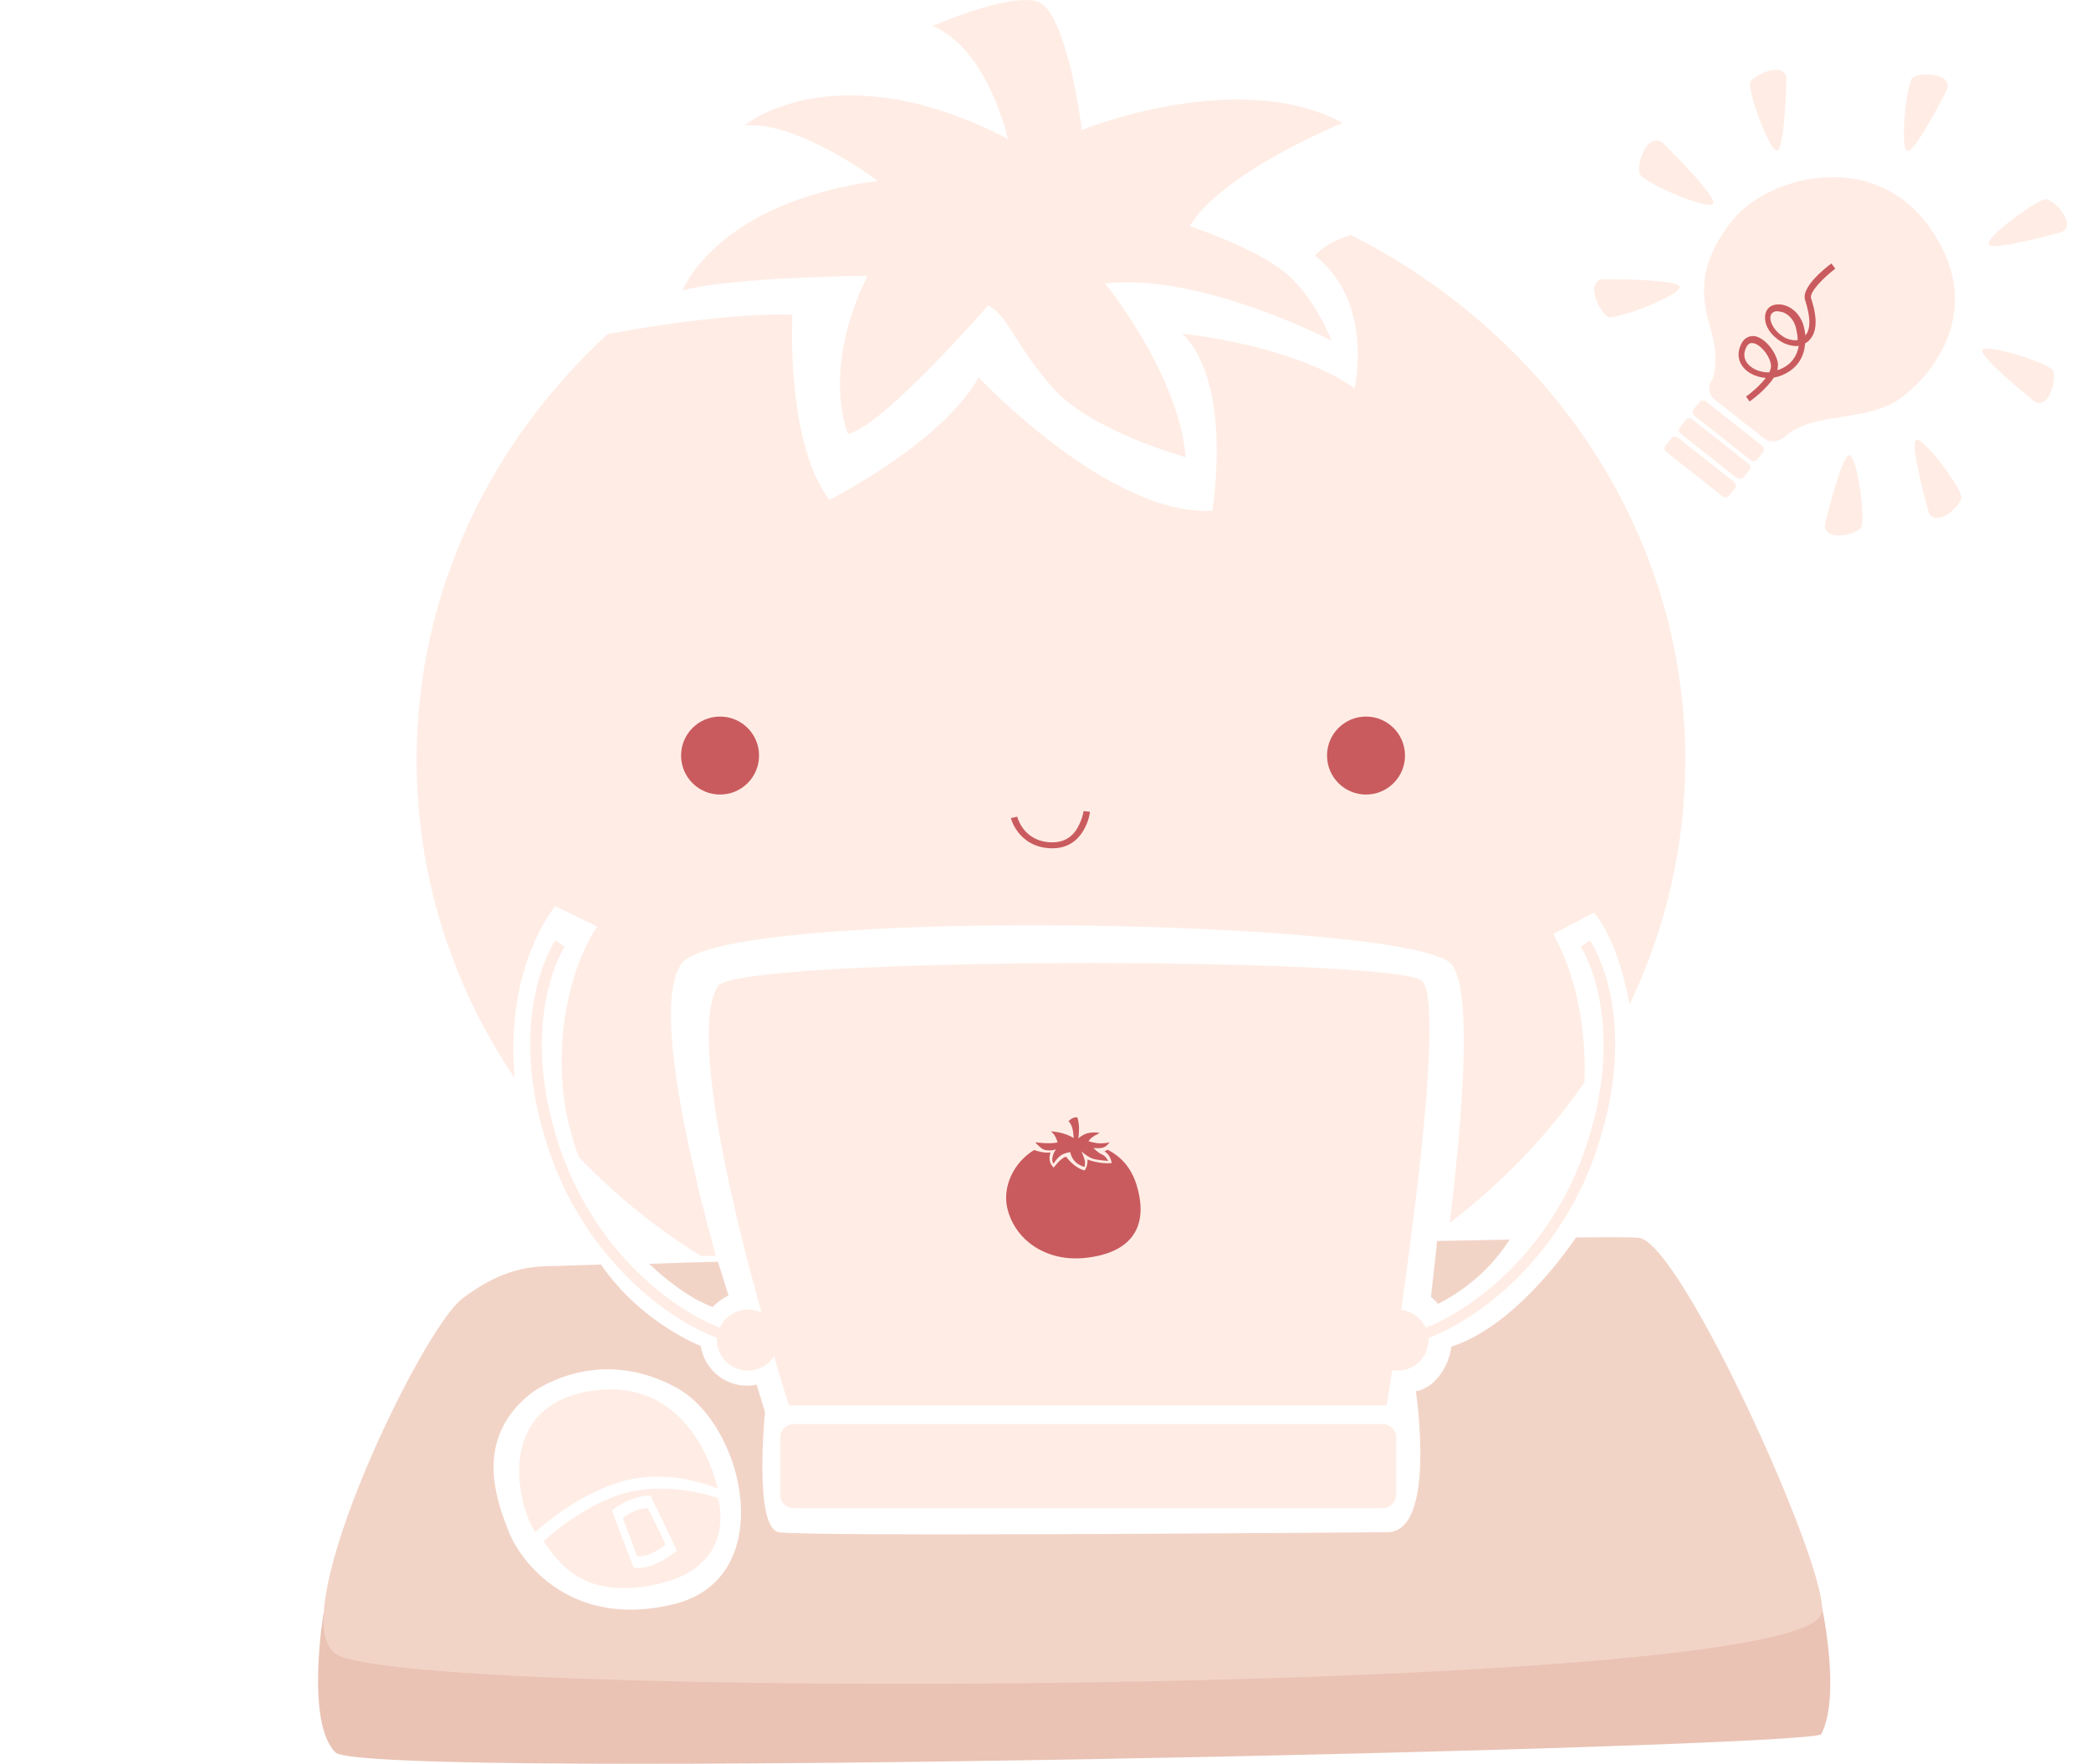
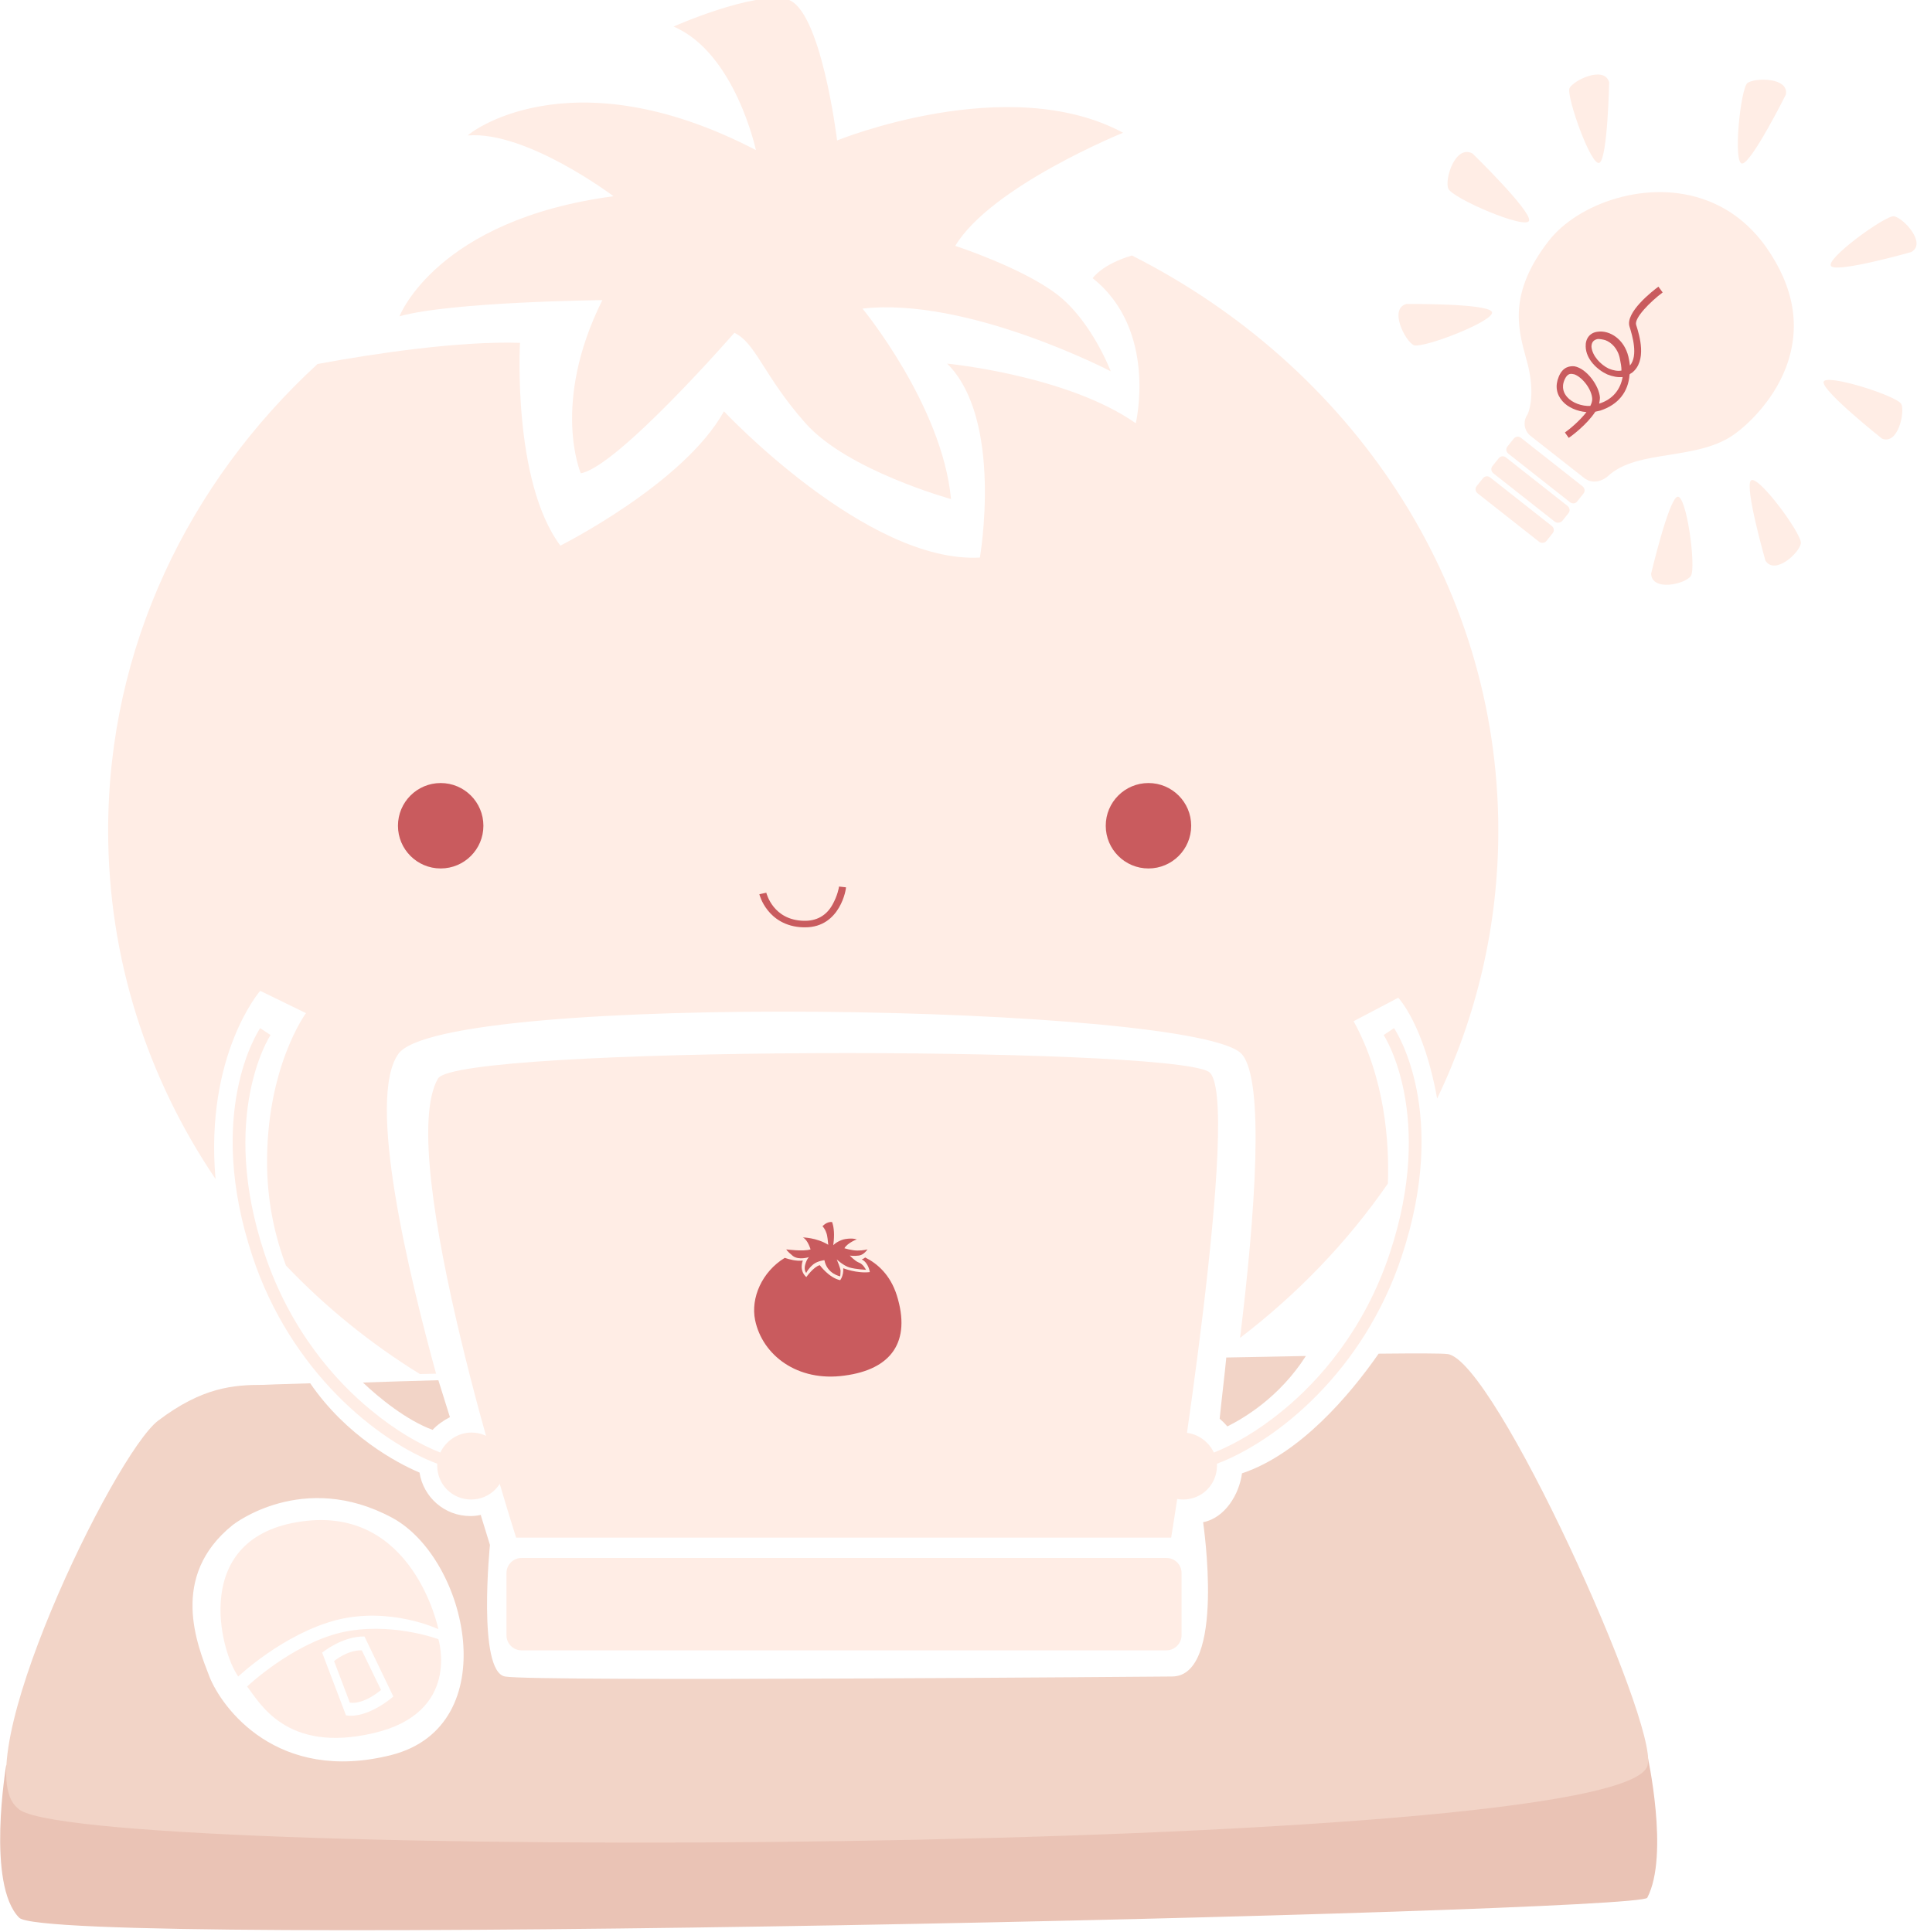
- <svg xmlns="http://www.w3.org/2000/svg" version="1.1" id="Layer_1" x="0px" y="0px" viewBox="0 678.5 595.3 502.1" enable-background="new 0 678.5 595.3 502.1" xml:space="preserve">
+ <svg xmlns="http://www.w3.org/2000/svg" version="1.1" id="Layer_1" x="0px" y="0px" viewBox="90.5 238.5 497.9 502.1" enable-background="new 90.5 238.5 497.9 502.1" xml:space="preserve">
  <g>
-     <path fill="#EAC3B5" d="M92.1,1137.8c0,0-5.2,31,3.4,39.6c8.2,8.2,420.9-1.3,423-5.2c5.8-11.1,0-37.2,0-37.2l-402.4,2.8   L92.1,1137.8L92.1,1137.8z" />
+     <path fill="#EAC3B5" d="M92.1,697.3c0,0-5.2,31,3.4,39.6c8.2,8.2,420.9-1.3,423-5.2c5.8-11.1,0-37.2,0-37.2l-402.4,2.8L92.1,697.3   L92.1,697.3z" />
    <g>
-       <path fill="#F2D4C7" d="M257.4,1036.1C257.5,1036.1,257.5,1036.1,257.4,1036.1C257.5,1036.1,257.5,1036.1,257.4,1036.1z" />
-       <path fill="#F2D4C7" d="M252,1036.2c1.8-0.1,3.6-0.1,5.5-0.2C255.6,1036.1,253.8,1036.2,252,1036.2z" />
-       <path fill="#F2D4C7" d="M250.1,1036.3c0.6,0,1.3,0,2-0.1C251.3,1036.2,250.7,1036.3,250.1,1036.3z" />
-       <path fill="#F2D4C7" d="M276.9,1035.5c0.2,0,0.5,0,0.7,0C277.4,1035.5,277.2,1035.5,276.9,1035.5z" />
-       <path fill="#F2D4C7" d="M277.7,1035.5c2.2-0.1,4.2-0.1,6.4-0.2C281.9,1035.4,279.7,1035.4,277.7,1035.5z" />
-       <path fill="#F2D4C7" d="M244.8,1036.4c1.8-0.1,3.4-0.1,5.2-0.2C248.3,1036.3,246.5,1036.4,244.8,1036.4z" />
-       <path fill="#F2D4C7" d="M257.5,1036.1c6.3-0.2,12.8-0.4,19.4-0.6C270.3,1035.7,263.8,1035.9,257.5,1036.1z" />
-       <path fill="#F2D4C7" d="M215.5,1072.7c0.2-0.1,0.5-0.1,0.6-0.2C215.9,1072.6,215.7,1072.7,215.5,1072.7z" />
-       <path fill="#F2D4C7" d="M284.1,1035.3c0.1,0,0.3,0,0.4,0C284.3,1035.3,284.2,1035.3,284.1,1035.3z" />
-       <path fill="#F2D4C7" d="M215.4,1072.7L215.4,1072.7L215.4,1072.7C215.5,1072.7,215.4,1072.7,215.4,1072.7z" />
-       <path fill="#F2D4C7" d="M215.1,1037.3c6.9-0.2,14.4-0.4,22.1-0.6C229.5,1036.9,222,1037.1,215.1,1037.3z" />
-       <path fill="#F2D4C7" d="M237.2,1036.7c0.9,0,1.9-0.1,2.9-0.1C239.1,1036.6,238.2,1036.6,237.2,1036.7z" />
-       <path fill="#F2D4C7" d="M240,1036.6c1.1,0,2.3-0.1,3.5-0.1C242.4,1036.5,241.3,1036.5,240,1036.6z" />
-       <path fill="#F2D4C7" d="M243.5,1036.5c0.4,0,0.8,0,1.2,0C244.4,1036.4,244,1036.5,243.5,1036.5z" />
-       <path fill="#F2D4C7" d="M395,1114.7c0,0-166.1,1.4-173.3,0c-7.2-1.4-3.9-34.2-3.9-34.2l-2.4-7.8c-0.8,0.2-1.8,0.3-2.7,0.3    c-6.7,0-12.2-4.9-13.2-11.3c-5.9-2.5-19-9.5-28.4-23.2c-7.7,0.2-12.1,0.4-12.1,0.4c-7.9,0-15.9,0.6-27.4,9.3    c-11.5,8.7-50.5,89.5-36.5,100.7c11.3,14,418.8,12.6,423.5-11.2c2.8-10.8-39.8-105.4-52-106.8c-1.6-0.2-8-0.2-17.9-0.1    c-7.5,10.8-20.5,26.1-35.5,31.1c-0.7,5.4-4.4,11.6-10.1,12.7C403.1,1074.8,409.1,1114.7,395,1114.7z M192.2,1135.1    c-29.7,7.5-44.1-12.3-47.3-20.4c-3.1-8.1-10.6-26,6.1-39.4c0,0,18.2-14.4,41.5-1.8C212.1,1084.2,221.8,1127.5,192.2,1135.1z" />
-       <path fill="#F2D4C7" d="M397.5,1032.1c0.1,0,0.1,0,0.2,0C397.6,1032.1,397.6,1032.1,397.5,1032.1z" />
-       <path fill="#F2D4C7" d="M318.7,1034.2c0.1,0,0.1,0,0.2,0C318.8,1034.2,318.7,1034.2,318.7,1034.2z" />
-       <path fill="#F2D4C7" d="M318.9,1034.2c4.5-0.1,9-0.2,13.4-0.4C327.9,1034,323.4,1034.1,318.9,1034.2z" />
-       <path fill="#F2D4C7" d="M332.4,1033.8c0.1,0,0.3,0,0.4,0C332.7,1033.8,332.5,1033.8,332.4,1033.8z" />
-       <path fill="#F2D4C7" d="M284.5,1035.3c11.3-0.3,22.7-0.6,34.2-1C307.2,1034.6,295.8,1035,284.5,1035.3z" />
-       <path fill="#F2D4C7" d="M366.4,1032.9c10.9-0.3,21.3-0.6,31.1-0.8C387.7,1032.4,377.2,1032.6,366.4,1032.9z" />
-       <path fill="#F2D4C7" d="M366.3,1032.9C366.3,1032.9,366.4,1032.9,366.3,1032.9C366.4,1032.9,366.3,1032.9,366.3,1032.9z" />
-       <path fill="#F2D4C7" d="M332.8,1033.8c11.4-0.3,22.6-0.6,33.5-0.9C355.4,1033.2,344.1,1033.5,332.8,1033.8z" />
+       <path fill="#F2D4C7" d="M257.4,595.6C257.5,595.6,257.5,595.6,257.4,595.6C257.5,595.6,257.5,595.6,257.4,595.6z" />
+       <path fill="#F2D4C7" d="M252,595.7c1.8-0.1,3.6-0.1,5.5-0.2C255.6,595.6,253.8,595.7,252,595.7z" />
+       <path fill="#F2D4C7" d="M250.1,595.8c0.6,0,1.3,0,2-0.1C251.3,595.7,250.7,595.8,250.1,595.8z" />
+       <path fill="#F2D4C7" d="M276.9,595c0.2,0,0.5,0,0.7,0C277.4,595,277.2,595,276.9,595z" />
+       <path fill="#F2D4C7" d="M277.7,595c2.2-0.1,4.2-0.1,6.4-0.2C281.9,594.9,279.7,594.9,277.7,595z" />
+       <path fill="#F2D4C7" d="M244.8,595.9c1.8-0.1,3.4-0.1,5.2-0.2C248.3,595.8,246.5,595.9,244.8,595.9z" />
+       <path fill="#F2D4C7" d="M257.5,595.6c6.3-0.2,12.8-0.4,19.4-0.6C270.3,595.2,263.8,595.4,257.5,595.6z" />
+       <path fill="#F2D4C7" d="M215.5,632.2c0.2-0.1,0.5-0.1,0.6-0.2C215.9,632.1,215.7,632.2,215.5,632.2z" />
+       <path fill="#F2D4C7" d="M284.1,594.8c0.1,0,0.3,0,0.4,0C284.3,594.8,284.2,594.8,284.1,594.8z" />
+       <path fill="#F2D4C7" d="M215.4,632.2L215.4,632.2L215.4,632.2C215.5,632.2,215.4,632.2,215.4,632.2z" />
+       <path fill="#F2D4C7" d="M215.1,596.8c6.9-0.2,14.4-0.4,22.1-0.6C229.5,596.4,222,596.6,215.1,596.8z" />
+       <path fill="#F2D4C7" d="M237.2,596.2c0.9,0,1.9-0.1,2.9-0.1C239.1,596.1,238.2,596.1,237.2,596.2z" />
+       <path fill="#F2D4C7" d="M240,596.1c1.1,0,2.3-0.1,3.5-0.1C242.4,596,241.3,596,240,596.1z" />
+       <path fill="#F2D4C7" d="M243.5,596c0.4,0,0.8,0,1.2,0C244.4,595.9,244,596,243.5,596z" />
+       <path fill="#F2D4C7" d="M395,674.2c0,0-166.1,1.4-173.3,0c-7.2-1.4-3.9-34.2-3.9-34.2l-2.4-7.8c-0.8,0.2-1.8,0.3-2.7,0.3    c-6.7,0-12.2-4.9-13.2-11.3c-5.9-2.5-19-9.5-28.4-23.2c-7.7,0.2-12.1,0.4-12.1,0.4c-7.9,0-15.9,0.6-27.4,9.3    c-11.5,8.7-50.5,89.5-36.5,100.7c11.3,14,418.8,12.6,423.5-11.2c2.8-10.8-39.8-105.4-52-106.8c-1.6-0.2-8-0.2-17.9-0.1    c-7.5,10.8-20.5,26.1-35.5,31.1c-0.7,5.4-4.4,11.6-10.1,12.7C403.1,634.3,409.1,674.2,395,674.2z M192.2,694.6    c-29.7,7.5-44.1-12.3-47.3-20.4c-3.1-8.1-10.6-26,6.1-39.4c0,0,18.2-14.4,41.5-1.8C212.1,643.7,221.8,687,192.2,694.6z" />
+       <path fill="#F2D4C7" d="M397.5,591.6c0.1,0,0.1,0,0.2,0C397.6,591.6,397.6,591.6,397.5,591.6z" />
+       <path fill="#F2D4C7" d="M318.7,593.7c0.1,0,0.1,0,0.2,0C318.8,593.7,318.7,593.7,318.7,593.7z" />
+       <path fill="#F2D4C7" d="M318.9,593.7c4.5-0.1,9-0.2,13.4-0.4C327.9,593.5,323.4,593.6,318.9,593.7z" />
+       <path fill="#F2D4C7" d="M332.4,593.3c0.1,0,0.3,0,0.4,0C332.7,593.3,332.5,593.3,332.4,593.3z" />
+       <path fill="#F2D4C7" d="M284.5,594.8c11.3-0.3,22.7-0.6,34.2-1C307.2,594.1,295.8,594.5,284.5,594.8z" />
+       <path fill="#F2D4C7" d="M366.4,592.4c10.9-0.3,21.3-0.6,31.1-0.8C387.7,591.9,377.2,592.1,366.4,592.4z" />
+       <path fill="#F2D4C7" d="M366.3,592.4C366.3,592.4,366.4,592.4,366.3,592.4C366.4,592.4,366.3,592.4,366.3,592.4z" />
+       <path fill="#F2D4C7" d="M332.8,593.3c11.4-0.3,22.6-0.6,33.5-0.9C355.4,592.7,344.1,593,332.8,593.3z" />
    </g>
    <g>
-       <path fill="#FFEDE5" d="M384.6,745.4c-7.8,2.3-10.2,5.9-10.2,5.9c17,13.5,11.2,37.7,11.2,37.7c-17.8-12.5-49-15.5-49-15.5    c14.7,14.6,8.5,50.4,8.5,50.4c-29.4,1.6-66.5-38-66.5-38c-10.4,18.8-42.5,34.9-42.5,34.9c-12.5-16.7-10.5-52.7-10.5-52.7    c-15.7-0.5-37.5,2.7-52.6,5.5c-33.5,30.8-54.4,73.7-54.4,121.2c0,33.3,10.2,64.4,27.9,90.6c-2.8-32.3,11.6-48.9,11.6-48.9    l11.9,5.8c0,0-10.5,14.2-10.1,40.1c0.2,10.3,2.4,18.9,4.9,25.5c10.3,10.8,22,20.3,34.8,28.2l4.2-0.1c-6.9-25.2-18.2-71.3-9.8-83.1    c11.6-16.4,207.4-12.8,219.1,0c6.1,6.7,3.5,41.9-0.4,73.8c14.9-11.4,27.9-24.9,38.4-40.1c0.4-10.5-0.7-27.3-8.9-42.2l11.6-6.1    c0,0,6.7,7,10.1,26.2c10.2-21.2,15.9-44.8,15.9-69.6C479.8,830,441.2,774,384.6,745.4z" />
-       <path fill="#FFEDE5" d="M286.9,718c0,0-5.4-25.3-21.4-32.1c0,0,20.5-9.1,29.4-7.1c8.9,2,13.1,36.7,13.1,36.7s44.4-18.1,74.3-2    c0,0-34.3,13.9-43.6,29.4c0,0,17.2,5.6,26.3,12.5c9.1,6.9,14.1,20.1,14.1,20.1s-37.2-19.4-64.5-16.3c0,0,20.7,25.1,23,49.5    c0,0-26.9-7.4-37.8-19.7c-10.9-12.3-12.9-20.9-18.5-23.5c0,0-30.3,34.8-39.9,36.5c0,0-7.8-18.1,5.6-45c0,0-39.2,0.4-52.7,4.2    c0,0,9.6-25.1,55.6-31.2c0,0-22.5-17-37.8-15.8C211.7,714.1,238.2,692.7,286.9,718z" />
-       <circle fill="#C95B5E" cx="388.9" cy="893.6" r="11.1" />
-       <circle fill="#C95B5E" cx="205" cy="893.6" r="11.1" />
+       <path fill="#FFEDE5" d="M384.6,304.9c-7.8,2.3-10.2,5.9-10.2,5.9c17,13.5,11.2,37.7,11.2,37.7c-17.8-12.5-49-15.5-49-15.5    c14.7,14.6,8.5,50.4,8.5,50.4c-29.4,1.6-66.5-38-66.5-38c-10.4,18.8-42.5,34.9-42.5,34.9c-12.5-16.7-10.5-52.7-10.5-52.7    c-15.7-0.5-37.5,2.7-52.6,5.5c-33.5,30.8-54.4,73.7-54.4,121.2c0,33.3,10.2,64.4,27.9,90.6c-2.8-32.3,11.6-48.9,11.6-48.9    l11.9,5.8c0,0-10.5,14.2-10.1,40.1c0.2,10.3,2.4,18.9,4.9,25.5c10.3,10.8,22,20.3,34.8,28.2l4.2-0.1c-6.9-25.2-18.2-71.3-9.8-83.1    c11.6-16.4,207.4-12.8,219.1,0c6.1,6.7,3.5,41.9-0.4,73.8c14.9-11.4,27.9-24.9,38.4-40.1c0.4-10.5-0.7-27.3-8.9-42.2l11.6-6.1    c0,0,6.7,7,10.1,26.2c10.2-21.2,15.9-44.8,15.9-69.6C479.8,389.5,441.2,333.5,384.6,304.9z" />
+       <path fill="#FFEDE5" d="M286.9,277.5c0,0-5.4-25.3-21.4-32.1c0,0,20.5-9.1,29.4-7.1c8.9,2,13.1,36.7,13.1,36.7s44.4-18.1,74.3-2    c0,0-34.3,13.9-43.6,29.4c0,0,17.2,5.6,26.3,12.5c9.1,6.9,14.1,20.1,14.1,20.1s-37.2-19.4-64.5-16.3c0,0,20.7,25.1,23,49.5    c0,0-26.9-7.4-37.8-19.7c-10.9-12.3-12.9-20.9-18.5-23.5c0,0-30.3,34.8-39.9,36.5c0,0-7.8-18.1,5.6-45c0,0-39.2,0.4-52.7,4.2    c0,0,9.6-25.1,55.6-31.2c0,0-22.5-17-37.8-15.8C211.7,273.6,238.2,252.2,286.9,277.5z" />
+       <circle fill="#C95B5E" cx="388.9" cy="453.1" r="11.1" />
+       <circle fill="#C95B5E" cx="205" cy="453.1" r="11.1" />
      <g>
-         <path fill="#C95B5E" d="M299.7,920c-0.1,0-0.2,0-0.4,0c-4.9-0.1-7.8-2.5-9.3-4.4c-1.7-2.1-2.2-4.2-2.2-4.2l1.8-0.4     c0.1,0.3,1.8,7.1,9.7,7.3c3.3,0.1,5.9-1.3,7.5-4.2c1.3-2.3,1.7-4.5,1.7-4.7l1.8,0.2C310.4,909.8,308.9,920,299.7,920z" />
+         <path fill="#C95B5E" d="M299.7,479.5c-0.1,0-0.2,0-0.4,0c-4.9-0.1-7.8-2.5-9.3-4.4c-1.7-2.1-2.2-4.2-2.2-4.2l1.8-0.4     c0.1,0.3,1.8,7.1,9.7,7.3c3.3,0.1,5.9-1.3,7.5-4.2c1.3-2.3,1.7-4.5,1.7-4.7l1.8,0.2C310.4,469.3,308.9,479.5,299.7,479.5z" />
      </g>
-       <path fill="#FFEDE5" d="M213,1051.3c-3.5,0-6.6,2.1-8.1,5.2c-5.3-2.1-11.6-5.7-18.1-11.1c-8.9-7.3-20.9-20.5-27.6-40.7    c-11.9-35.8,1.4-56.5,1.6-56.7l-2.7-1.8c-0.6,0.9-14.4,22-2,59.3c9.9,29.9,32.4,48,48,53.9c0,0.2,0,0.4,0,0.5    c0,4.9,3.9,8.8,8.8,8.8c4.9,0,8.8-3.9,8.8-8.8C221.9,1055.3,217.9,1051.3,213,1051.3z" />
-       <path fill="#FFEDE5" d="M397.8,1051.3c3.5,0,6.6,2.1,8.1,5.2c5.3-2.1,11.6-5.7,18.1-11.1c8.9-7.3,20.9-20.5,27.6-40.7    c11.9-35.8-1.4-56.5-1.6-56.7l2.7-1.8c0.6,0.9,14.4,22,2,59.3c-9.9,29.9-32.4,48-48,53.9c0,0.2,0,0.4,0,0.5c0,4.9-3.9,8.8-8.8,8.8    c-4.9,0-8.8-3.9-8.8-8.8C388.9,1055.3,393,1051.3,397.8,1051.3z" />
+       <path fill="#FFEDE5" d="M213,610.8c-3.5,0-6.6,2.1-8.1,5.2c-5.3-2.1-11.6-5.7-18.1-11.1c-8.9-7.3-20.9-20.5-27.6-40.7    c-11.9-35.8,1.4-56.5,1.6-56.7l-2.7-1.8c-0.6,0.9-14.4,22-2,59.3c9.9,29.9,32.4,48,48,53.9c0,0.2,0,0.4,0,0.5    c0,4.9,3.9,8.8,8.8,8.8c4.9,0,8.8-3.9,8.8-8.8C221.9,614.8,217.9,610.8,213,610.8z" />
+       <path fill="#FFEDE5" d="M397.8,610.8c3.5,0,6.6,2.1,8.1,5.2c5.3-2.1,11.6-5.7,18.1-11.1c8.9-7.3,20.9-20.5,27.6-40.7    c11.9-35.8-1.4-56.5-1.6-56.7l2.7-1.8c0.6,0.9,14.4,22,2,59.3c-9.9,29.9-32.4,48-48,53.9c0,0.2,0,0.4,0,0.5c0,4.9-3.9,8.8-8.8,8.8    c-4.9,0-8.8-3.9-8.8-8.8C388.9,614.8,393,610.8,397.8,610.8z" />
    </g>
    <g>
-       <path fill="#FFEDE5" d="M393.6,1107.9H226c-2.2,0-3.9-1.8-3.9-3.9v-16.2c0-2.2,1.8-3.9,3.9-3.9h167.6c2.2,0,3.9,1.8,3.9,3.9v16.2    C397.5,1106.1,395.7,1107.9,393.6,1107.9z" />
-       <path fill="#FFEDE5" d="M394.8,1078.6H224.6c0,0-31.9-99.3-20.3-119.3c5-8.5,188.5-8.5,200.2-1.8    C413.6,962.8,394.8,1078.6,394.8,1078.6z" />
+       <path fill="#FFEDE5" d="M393.6,667.4H226c-2.2,0-3.9-1.8-3.9-3.9v-16.2c0-2.2,1.8-3.9,3.9-3.9h167.6c2.2,0,3.9,1.8,3.9,3.9v16.2    C397.5,665.6,395.7,667.4,393.6,667.4z" />
+       <path fill="#FFEDE5" d="M394.8,638.1H224.6c0,0-31.9-99.3-20.3-119.3c5-8.5,188.5-8.5,200.2-1.8    C413.6,522.3,394.8,638.1,394.8,638.1z" />
      <g>
-         <path fill="#C95B5E" d="M313.6,1007.1c-1-0.4-2.3-1.8-2.3-1.8s1,0.2,2.4,0c1.3-0.2,2.2-1.6,2.2-1.6s-1.1,0.3-2.6,0.3     s-3.4-0.6-3.4-0.6c0.8-1.4,3.2-2.3,3.2-2.3s-1-0.4-2.9-0.1c-1.3,0.2-2.6,1-3.2,1.6c0.1-0.6,0.2-1.7,0.2-2.7     c0-2.1-0.5-3.3-0.5-3.3c-1.4-0.2-2.5,1.1-2.5,1.1s0.6,0.5,1,1.7c0.3,0.7,0.4,2.2,0.5,3.1c-3.1-1.9-6.6-1.9-6.6-1.9     c1.3,0.6,2,3.1,2,3.1c-1.9,0.6-6.3,0-6.3,0s0.1,0.4,1.7,1.7c1.6,1.2,4.2,0.3,4.2,0.3s-0.6,0.5-1,2c-0.4,1.4,0.3,2.2,0.3,2.1     c0-0.1,0.6-1.2,1.8-2.2c1.1-0.9,2.9-1.1,2.9-1.1c0.7,3.6,4.1,4.2,4.1,4.2s0.1-0.7,0.1-1.4c0-0.7-1-3-1-3s1.7,1.6,3.3,2.1     c1.8,0.5,4.3,0.6,4.3,0.6S314.8,1007.5,313.6,1007.1z" />
-         <path fill="#C95B5E" d="M323.5,1015.6c-1.7-5.3-5-8.2-8.2-9.8c-0.5,0.4-0.9,0.5-0.9,0.5c1.8,0.9,2.1,3.3,2.1,3.3     c-3.4,0.4-6.9-1-6.9-1c0.1,2-0.8,3.1-0.8,3.1c-2.9-0.6-5.3-3.9-5.3-3.9c-1.6,0.4-3.5,3.1-3.5,3.1c-2-1.8-0.9-4.3-0.9-4.3     c-1.8,0.2-3.5-0.3-4.7-0.7c-5.9,3.6-8.9,10.4-7.7,16.2c1.9,9.1,11,16.1,23.2,14.4C322.1,1034.9,327.3,1027.7,323.5,1015.6z" />
+         <path fill="#C95B5E" d="M313.6,566.6c-1-0.4-2.3-1.8-2.3-1.8s1,0.2,2.4,0c1.3-0.2,2.2-1.6,2.2-1.6s-1.1,0.3-2.6,0.3     c-1.5,0-3.4-0.6-3.4-0.6c0.8-1.4,3.2-2.3,3.2-2.3s-1-0.4-2.9-0.1c-1.3,0.2-2.6,1-3.2,1.6c0.1-0.6,0.2-1.7,0.2-2.7     c0-2.1-0.5-3.3-0.5-3.3c-1.4-0.2-2.5,1.1-2.5,1.1s0.6,0.5,1,1.7c0.3,0.7,0.4,2.2,0.5,3.1c-3.1-1.9-6.6-1.9-6.6-1.9     c1.3,0.6,2,3.1,2,3.1c-1.9,0.6-6.3,0-6.3,0s0.1,0.4,1.7,1.7c1.6,1.2,4.2,0.3,4.2,0.3s-0.6,0.5-1,2c-0.4,1.4,0.3,2.2,0.3,2.1     s0.6-1.2,1.8-2.2c1.1-0.9,2.9-1.1,2.9-1.1c0.7,3.6,4.1,4.2,4.1,4.2s0.1-0.7,0.1-1.4c0-0.7-1-3-1-3s1.7,1.6,3.3,2.1     c1.8,0.5,4.3,0.6,4.3,0.6S314.8,567,313.6,566.6z" />
+         <path fill="#C95B5E" d="M323.5,575.1c-1.7-5.3-5-8.2-8.2-9.8c-0.5,0.4-0.9,0.5-0.9,0.5c1.8,0.9,2.1,3.3,2.1,3.3     c-3.4,0.4-6.9-1-6.9-1c0.1,2-0.8,3.1-0.8,3.1c-2.9-0.6-5.3-3.9-5.3-3.9c-1.6,0.4-3.5,3.1-3.5,3.1c-2-1.8-0.9-4.3-0.9-4.3     c-1.8,0.2-3.5-0.3-4.7-0.7c-5.9,3.6-8.9,10.4-7.7,16.2c1.9,9.1,11,16.1,23.2,14.4C322.1,594.4,327.3,587.2,323.5,575.1z" />
      </g>
    </g>
-     <path fill="#FFEDE5" d="M204.4,1105c0,0-12.6-4.7-25.4-1.7c-12.8,3.1-24.3,14-24.3,14c3.2,4,10,17.5,32.9,12.1   C210.4,1124.1,204.4,1105,204.4,1105z M180.4,1124.8l-6.2-16.3c0,0,5.2-4.3,11-4.2l7.5,15.6C192.6,1120,186.1,1125.7,180.4,1124.8z   " />
-     <path fill="#FFEDE5" d="M152.4,1114.7c0,0,11.7-11.1,25.6-14.7c14-3.5,26.4,2.4,26.4,2.4s-6.5-32.1-35.5-28   C139.9,1078.4,147.7,1108.2,152.4,1114.7z" />
-     <path fill="#FFEDE5" d="M177.3,1110.7c0,0,3.4-2.9,7.2-2.8l5,10.3c0,0-4.3,3.8-8.1,3.3L177.3,1110.7z" />
+     <path fill="#FFEDE5" d="M204.4,664.5c0,0-12.6-4.7-25.4-1.7c-12.8,3.1-24.3,14-24.3,14c3.2,4,10,17.5,32.9,12.1   C210.4,683.6,204.4,664.5,204.4,664.5z M180.4,684.3l-6.2-16.3c0,0,5.2-4.3,11-4.2l7.5,15.6C192.6,679.5,186.1,685.2,180.4,684.3z" />
+     <path fill="#FFEDE5" d="M152.4,674.2c0,0,11.7-11.1,25.6-14.7c14-3.5,26.4,2.4,26.4,2.4s-6.5-32.1-35.5-28   C139.9,637.9,147.7,667.7,152.4,674.2z" />
+     <path fill="#FFEDE5" d="M177.3,670.2c0,0,3.4-2.9,7.2-2.8l5,10.3c0,0-4.3,3.8-8.1,3.3L177.3,670.2z" />
  </g>
  <g>
    <g>
-       <path fill="#FFEDE5" d="M488.2,789.8c0,0,3.3-4.3,0.8-16.7c-2.5-12.3-4.5-27.4,13.3-37.9c17.7-10.6,44.2-4.1,50.9,19.1    c6.7,23.2-11.2,35.7-17.8,38.9c-6.7,3.3-20.2,3.1-25.2,6.3C505.2,802.7,507.9,807.8,488.2,789.8z" />
-       <path fill="#FFEDE5" d="M498.4,809.5l-16-12.6c-0.6-0.5-0.7-1.3-0.2-1.9l1.6-2c0.5-0.6,1.3-0.7,1.9-0.2l16,12.6    c0.6,0.5,0.7,1.3,0.2,1.9l-1.6,2C499.9,809.9,499,810,498.4,809.5z" />
+       <path fill="#FFEDE5" d="M488.2,349.3c0,0,3.3-4.3,0.8-16.7c-2.5-12.3-4.5-27.4,13.3-37.9c17.7-10.6,44.2-4.1,50.9,19.1    c6.7,23.2-11.2,35.7-17.8,38.9c-6.7,3.3-20.2,3.1-25.2,6.3C505.2,362.2,507.9,367.3,488.2,349.3z" />
+       <path fill="#FFEDE5" d="M498.4,369l-16-12.6c-0.6-0.5-0.7-1.3-0.2-1.9l1.6-2c0.5-0.6,1.3-0.7,1.9-0.2l16,12.6    c0.6,0.5,0.7,1.3,0.2,1.9l-1.6,2C499.9,369.4,499,369.5,498.4,369z" />
      <g>
-         <path fill="#FFEDE5" d="M503.3,803.9c-0.4-0.2-0.7-0.3-1.1-0.6l-14-11c-1.7-1.3-2.1-3.8-0.8-5.6c0.3-0.6,1.8-4.5,0.4-11.4     c-0.2-1.2-0.6-2.4-0.9-3.6c-2-7.4-4.5-16.6,6-30.1c7.5-9.7,25.8-16.3,41.1-10.5c6.1,2.3,11.2,6.3,15.3,12     c7.4,10.5,9.2,21,5.2,31.5c-3.6,9.3-10.7,15.3-12.9,16.9c-4.8,3.7-11.1,4.7-17.3,5.7c-6.3,1-12.2,1.9-16.2,5.7     C506.7,804,504.9,804.5,503.3,803.9z M532.7,733.8c-14-5.3-30.7,0.6-37.6,9.5c-9.5,12.3-7.3,20.4-5.5,27.5c0.3,1.3,0.7,2.6,1,3.8     c1.8,8.6-0.6,13.4-0.7,13.5l-0.1,0.2c-0.3,0.5-0.3,1.1,0.2,1.5l14,11c0.5,0.3,1.1,0.3,1.5-0.2l0.1-0.2c4.7-4.4,11.4-5.5,17.9-6.5     c5.7-0.9,11.7-1.9,15.9-5.1c2.5-2,24.5-19.9,7.1-44.3C543,739.6,538.3,736,532.7,733.8z" />
+         <path fill="#FFEDE5" d="M503.3,363.4c-0.4-0.2-0.7-0.3-1.1-0.6l-14-11c-1.7-1.3-2.1-3.8-0.8-5.6c0.3-0.6,1.8-4.5,0.4-11.4     c-0.2-1.2-0.6-2.4-0.9-3.6c-2-7.4-4.5-16.6,6-30.1c7.5-9.7,25.8-16.3,41.1-10.5c6.1,2.3,11.2,6.3,15.3,12     c7.4,10.5,9.2,21,5.2,31.5c-3.6,9.3-10.7,15.3-12.9,16.9c-4.8,3.7-11.1,4.7-17.3,5.7c-6.3,1-12.2,1.9-16.2,5.7     C506.7,363.5,504.9,364,503.3,363.4z M532.7,293.3c-14-5.3-30.7,0.6-37.6,9.5c-9.5,12.3-7.3,20.4-5.5,27.5c0.3,1.3,0.7,2.6,1,3.8     c1.8,8.6-0.6,13.4-0.7,13.5l-0.1,0.2c-0.3,0.5-0.3,1.1,0.2,1.5l14,11c0.5,0.3,1.1,0.3,1.5-0.2l0.1-0.2c4.7-4.4,11.4-5.5,17.9-6.5     c5.7-0.9,11.7-1.9,15.9-5.1c2.5-2,24.5-19.9,7.1-44.3C543,299.1,538.3,295.5,532.7,293.3z" />
      </g>
-       <path fill="#FFEDE5" d="M494.5,814.6l-16-12.6c-0.6-0.5-0.7-1.3-0.2-1.9l1.6-2c0.5-0.6,1.3-0.7,1.9-0.2l16,12.6    c0.6,0.5,0.7,1.3,0.2,1.9l-1.6,2C495.9,814.9,495,815,494.5,814.6z" />
-       <path fill="#FFEDE5" d="M490.4,819.8l-16-12.6c-0.6-0.5-0.7-1.3-0.2-1.9l1.6-2c0.5-0.6,1.3-0.7,1.9-0.2l16,12.6    c0.6,0.5,0.7,1.3,0.2,1.9l-1.6,2C491.8,820.2,490.9,820.2,490.4,819.8z" />
+       <path fill="#FFEDE5" d="M494.5,374.1l-16-12.6c-0.6-0.5-0.7-1.3-0.2-1.9l1.6-2c0.5-0.6,1.3-0.7,1.9-0.2l16,12.6    c0.6,0.5,0.7,1.3,0.2,1.9l-1.6,2C495.9,374.4,495,374.5,494.5,374.1z" />
+       <path fill="#FFEDE5" d="M490.4,379.3l-16-12.6c-0.6-0.5-0.7-1.3-0.2-1.9l1.6-2c0.5-0.6,1.3-0.7,1.9-0.2l16,12.6    c0.6,0.5,0.7,1.3,0.2,1.9l-1.6,2C491.8,379.7,490.9,379.7,490.4,379.3z" />
      <g>
-         <path fill="#C95B5E" d="M498.1,792.8l-1-1.4c1.3-0.9,3.9-3.1,5.6-5.3c-2.4-0.2-4.8-1.2-6.2-2.8c-1.6-1.8-2-4-1-6.4     c1.1-2.7,3-2.8,4.1-2.7c3.2,0.6,6.4,5.1,6.6,8.1c0,0.5-0.1,1-0.2,1.6c3.5-1.1,5.5-3.6,6.1-6.9c-1.2,0.1-2.5-0.1-4-0.7     c-2.6-1.2-5.5-3.9-5.6-7.2c-0.1-2.1,1.1-3.7,3.2-3.9c3-0.4,6.8,1.9,7.9,6.5c0.2,0.8,0.3,1.6,0.4,2.3c2.2-2.6,0.6-7.8-0.1-10.1     c-1.2-3.7,6-9.3,7.5-10.4l1.1,1.5c-3.2,2.4-7.4,6.6-6.9,8.4c0.9,2.8,2.9,9.4-1.1,12.5c-0.2,0.1-0.4,0.2-0.6,0.4     c-0.3,4.6-3,7.9-7.6,9.4c-0.4,0.1-0.8,0.2-1.3,0.3C502.8,789.4,498.7,792.4,498.1,792.8z M499.6,776.3c-0.2,0-0.3-0.1-0.5-0.1     c-0.6-0.1-1.4-0.1-2.1,1.5c-0.9,2.1-0.1,3.6,0.7,4.5c1.3,1.5,3.8,2.4,6,2.3c0.3-0.6,0.5-1.2,0.5-1.8     C504.1,780.2,501.7,777.1,499.6,776.3z M507.6,767.4c-0.7-0.2-1.4-0.3-1.9-0.3c-0.7,0.1-1.7,0.5-1.7,2c0.2,2.4,2.4,4.7,4.5,5.7     c1.2,0.5,2.4,0.7,3.3,0.5c0-1-0.2-2-0.4-3C510.9,769.6,509.2,768,507.6,767.4z" />
+         <path fill="#C95B5E" d="M498.1,352.3l-1-1.4c1.3-0.9,3.9-3.1,5.6-5.3c-2.4-0.2-4.8-1.2-6.2-2.8c-1.6-1.8-2-4-1-6.4     c1.1-2.7,3-2.8,4.1-2.7c3.2,0.6,6.4,5.1,6.6,8.1c0,0.5-0.1,1-0.2,1.6c3.5-1.1,5.5-3.6,6.1-6.9c-1.2,0.1-2.5-0.1-4-0.7     c-2.6-1.2-5.5-3.9-5.6-7.2c-0.1-2.1,1.1-3.7,3.2-3.9c3-0.4,6.8,1.9,7.9,6.5c0.2,0.8,0.3,1.6,0.4,2.3c2.2-2.6,0.6-7.8-0.1-10.1     c-1.2-3.7,6-9.3,7.5-10.4l1.1,1.5c-3.2,2.4-7.4,6.6-6.9,8.4c0.9,2.8,2.9,9.4-1.1,12.5c-0.2,0.1-0.4,0.2-0.6,0.4     c-0.3,4.6-3,7.9-7.6,9.4c-0.4,0.1-0.8,0.2-1.3,0.3C502.8,348.9,498.7,351.9,498.1,352.3z M499.6,335.8c-0.2,0-0.3-0.1-0.5-0.1     c-0.6-0.1-1.4-0.1-2.1,1.5c-0.9,2.1-0.1,3.6,0.7,4.5c1.3,1.5,3.8,2.4,6,2.3c0.3-0.6,0.5-1.2,0.5-1.8     C504.1,339.7,501.7,336.6,499.6,335.8z M507.6,326.9c-0.7-0.2-1.4-0.3-1.9-0.3c-0.7,0.1-1.7,0.5-1.7,2c0.2,2.4,2.4,4.7,4.5,5.7     c1.2,0.5,2.4,0.7,3.3,0.5c0-1-0.2-2-0.4-3C510.9,329.1,509.2,327.5,507.6,326.9z" />
      </g>
    </g>
  </g>
-   <path fill="#FFEDE5" d="M455.9,758c0,0,20.8-0.2,22.2,2s-18,9.7-20.3,8.7C455.6,767.6,451.3,759.3,455.9,758z" />
-   <path fill="#FFEDE5" d="M473.1,718.9c0,0,15.2,14.8,14.7,17.4c-0.5,2.6-20.1-5.8-21-8.3C465.8,725.6,468.6,716.5,473.1,718.9z" />
-   <path fill="#FFEDE5" d="M508.6,700.4c0,0-0.4,19.6-2.5,20.9c-2.1,1.3-8.7-17.3-7.8-19.4C499.4,699.8,507.4,696,508.6,700.4z" />
-   <path fill="#FFEDE5" d="M587.1,744.5c0,0-19,5.4-20.8,3.7c-1.9-1.7,14.1-13.3,16.3-13C585,735.6,591.2,742.2,587.1,744.5z" />
-   <path fill="#FFEDE5" d="M579.5,793c0,0-15.4-12.2-15.2-14.7c0.2-2.4,19,3.5,20.2,5.7C585.5,786,583.7,794.7,579.5,793z" />
-   <path fill="#FFEDE5" d="M549.2,824.7c0,0-5.4-18.9-3.8-20.8c1.7-1.9,13.4,14,13,16.3C558.1,822.6,551.7,828.6,549.2,824.7z" />
-   <path fill="#FFEDE5" d="M519.5,828.1c0,0,4.5-19.1,6.8-20c2.4-0.8,5,18.7,3.5,20.6C528.4,830.8,519.7,832.8,519.5,828.1z" />
-   <path fill="#FFEDE5" d="M554.5,703.6c0,0-8.8,17.6-11.3,17.9s-0.5-19.3,1.3-20.9C546.5,699.1,555.4,699.1,554.5,703.6z" />
-   <path fill="#F2D4C7" d="M409.1,1032c-0.4,4.3-1.1,9.8-1.7,15.7l0,0c0.7,0.6,1.3,1.2,2,2c4.2-2.1,13.5-7.5,20.4-18.3  c-6.3,0.1-13.3,0.3-20.7,0.4L409.1,1032z" />
-   <path fill="#F2D4C7" d="M204.4,1037.7c-7.2,0.2-13.9,0.4-19.6,0.6c4.2,4,11.3,9.8,18.1,12.3c1.2-1.3,2.9-2.5,4.5-3.3l0,0  L204.4,1037.7z" />
+   <path fill="#FFEDE5" d="M455.9,317.5c0,0,20.8-0.2,22.2,2c1.4,2.2-18,9.7-20.3,8.7C455.6,327.1,451.3,318.8,455.9,317.5z" />
+   <path fill="#FFEDE5" d="M473.1,278.4c0,0,15.2,14.8,14.7,17.4c-0.5,2.6-20.1-5.8-21-8.3C465.8,285.1,468.6,276,473.1,278.4z" />
+   <path fill="#FFEDE5" d="M508.6,259.9c0,0-0.4,19.6-2.5,20.9c-2.1,1.3-8.7-17.3-7.8-19.4C499.4,259.3,507.4,255.5,508.6,259.9z" />
+   <path fill="#FFEDE5" d="M587.1,304c0,0-19,5.4-20.8,3.7c-1.9-1.7,14.1-13.3,16.3-13C585,295.1,591.2,301.7,587.1,304z" />
+   <path fill="#FFEDE5" d="M579.5,352.5c0,0-15.4-12.2-15.2-14.7c0.2-2.4,19,3.5,20.2,5.7C585.5,345.5,583.7,354.2,579.5,352.5z" />
+   <path fill="#FFEDE5" d="M549.2,384.2c0,0-5.4-18.9-3.8-20.8c1.7-1.9,13.4,14,13,16.3C558.1,382.1,551.7,388.1,549.2,384.2z" />
+   <path fill="#FFEDE5" d="M519.5,387.6c0,0,4.5-19.1,6.8-20c2.4-0.8,5,18.7,3.5,20.6C528.4,390.3,519.7,392.3,519.5,387.6z" />
+   <path fill="#FFEDE5" d="M554.5,263.1c0,0-8.8,17.6-11.3,17.9c-2.5,0.3-0.5-19.3,1.3-20.9C546.5,258.6,555.4,258.6,554.5,263.1z" />
+   <path fill="#F2D4C7" d="M409.1,591.5c-0.4,4.3-1.1,9.8-1.7,15.7l0,0c0.7,0.6,1.3,1.2,2,2c4.2-2.1,13.5-7.5,20.4-18.3  c-6.3,0.1-13.3,0.3-20.7,0.4L409.1,591.5z" />
+   <path fill="#F2D4C7" d="M204.4,597.2c-7.2,0.2-13.9,0.4-19.6,0.6c4.2,4,11.3,9.8,18.1,12.3c1.2-1.3,2.9-2.5,4.5-3.3l0,0L204.4,597.2  z" />
</svg>
